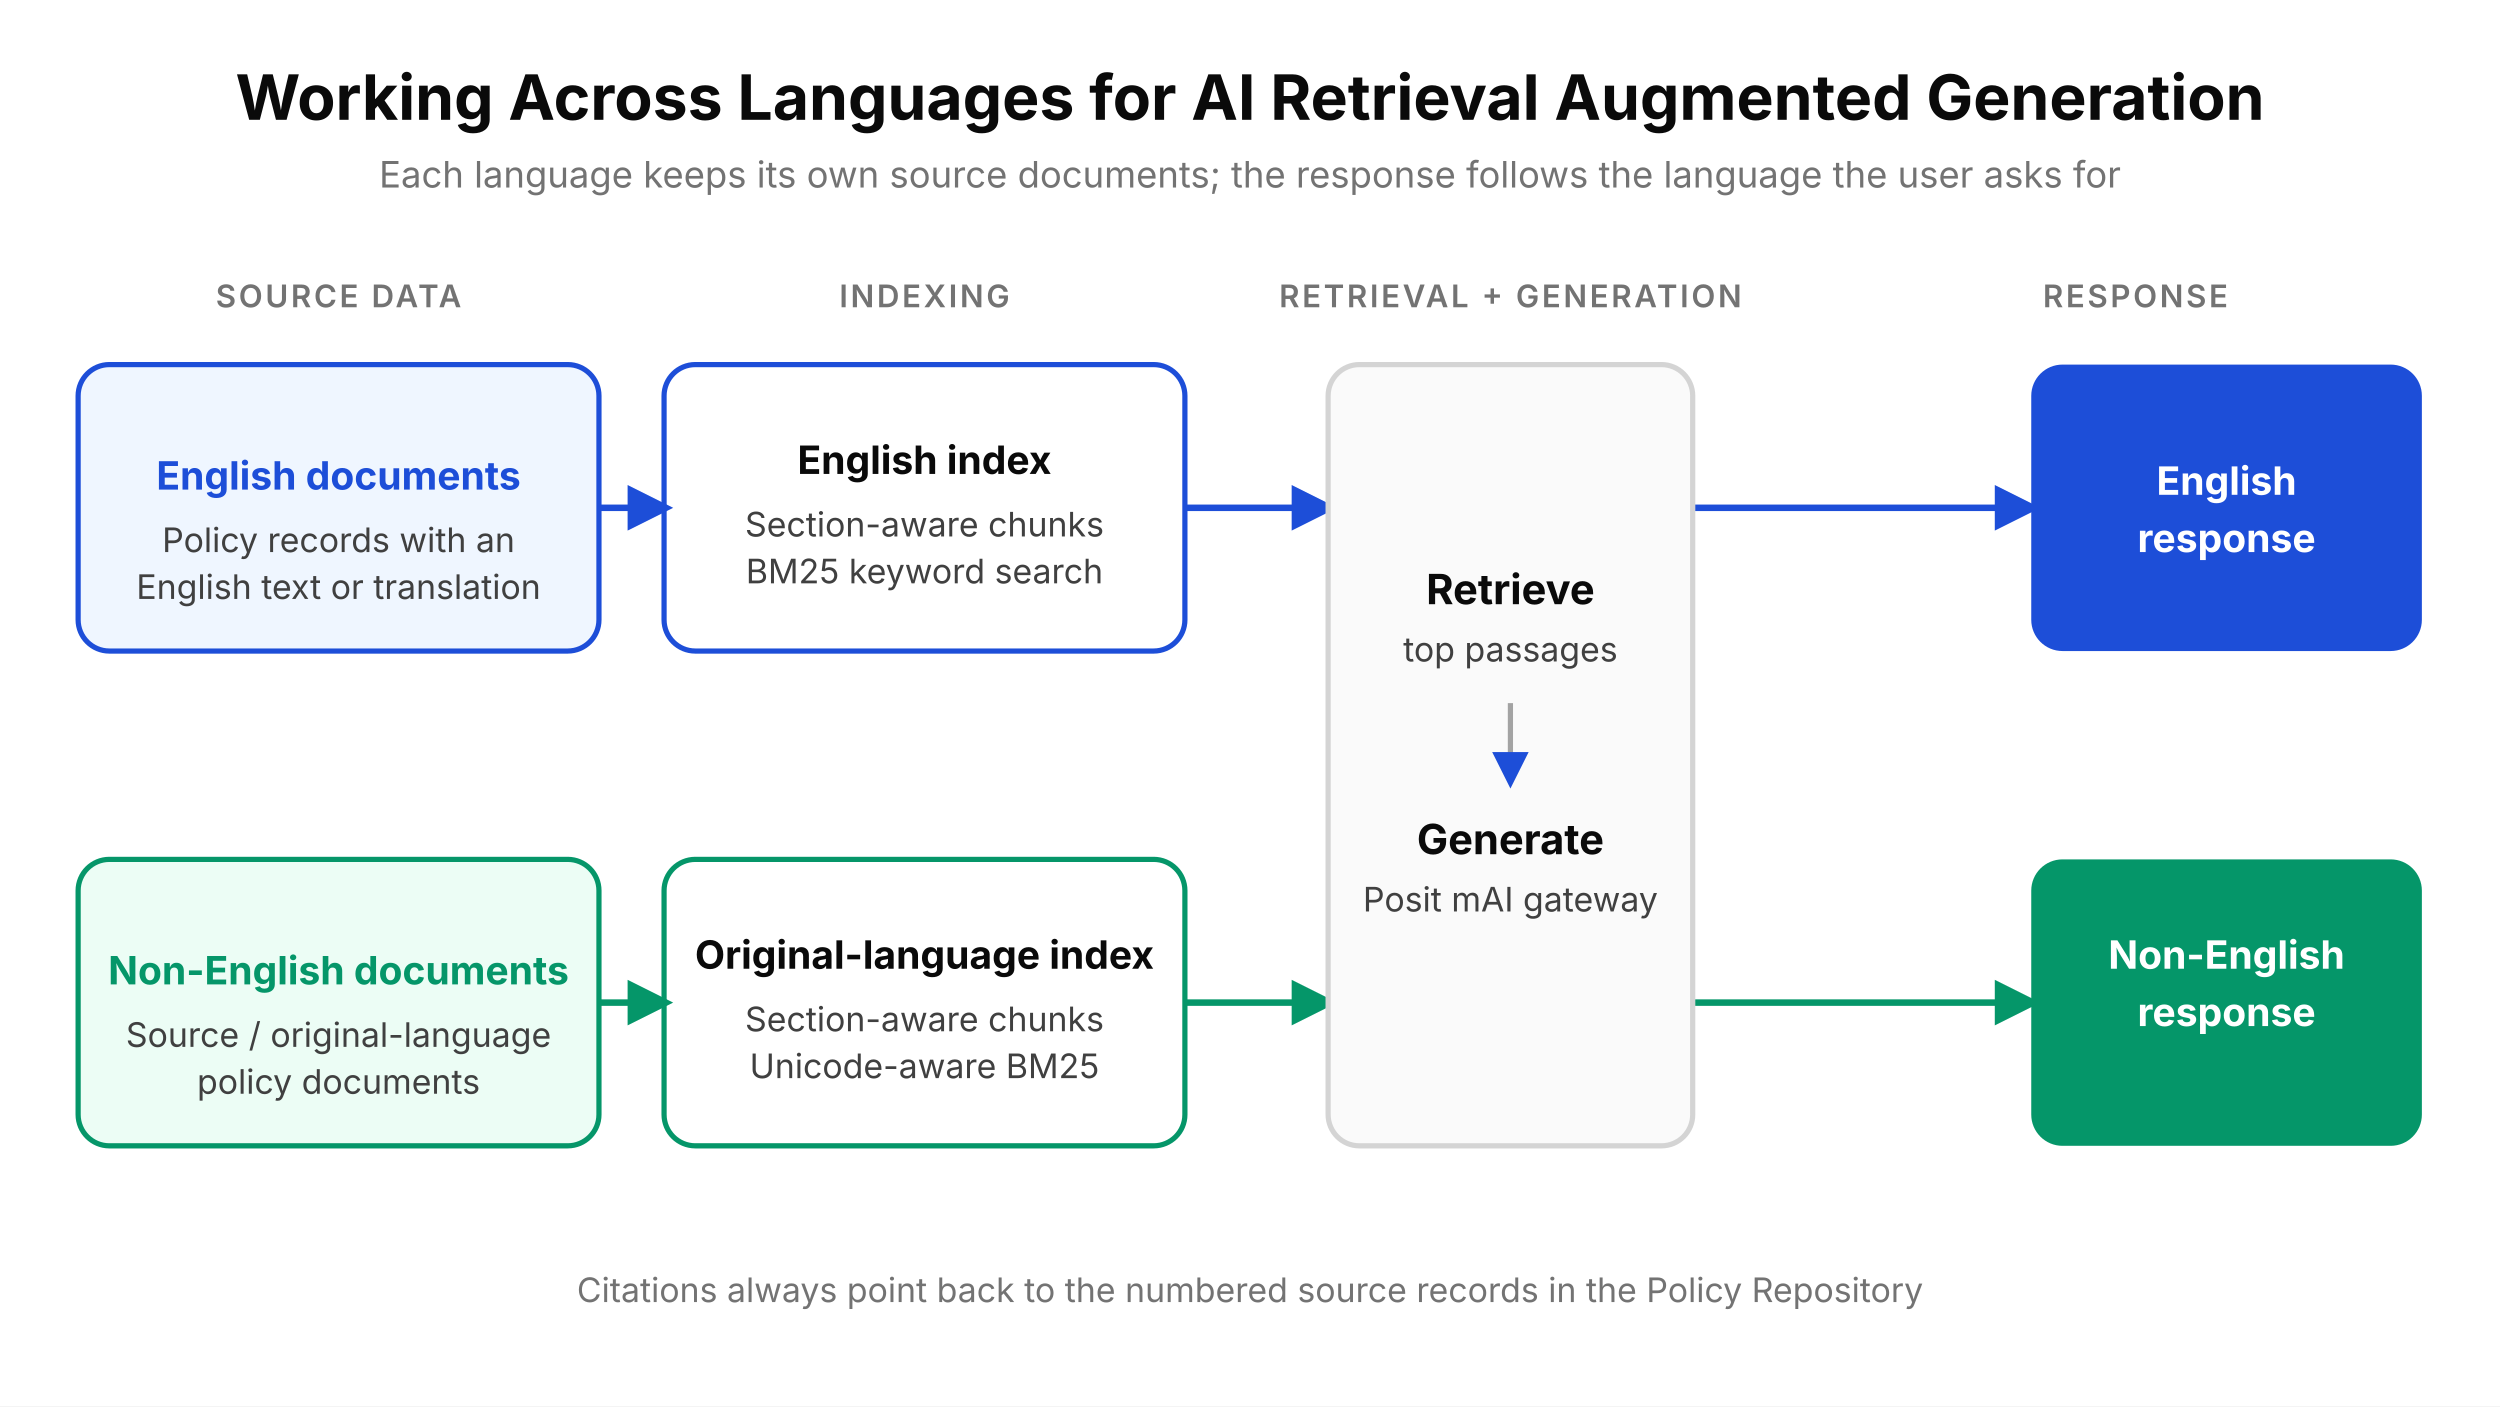
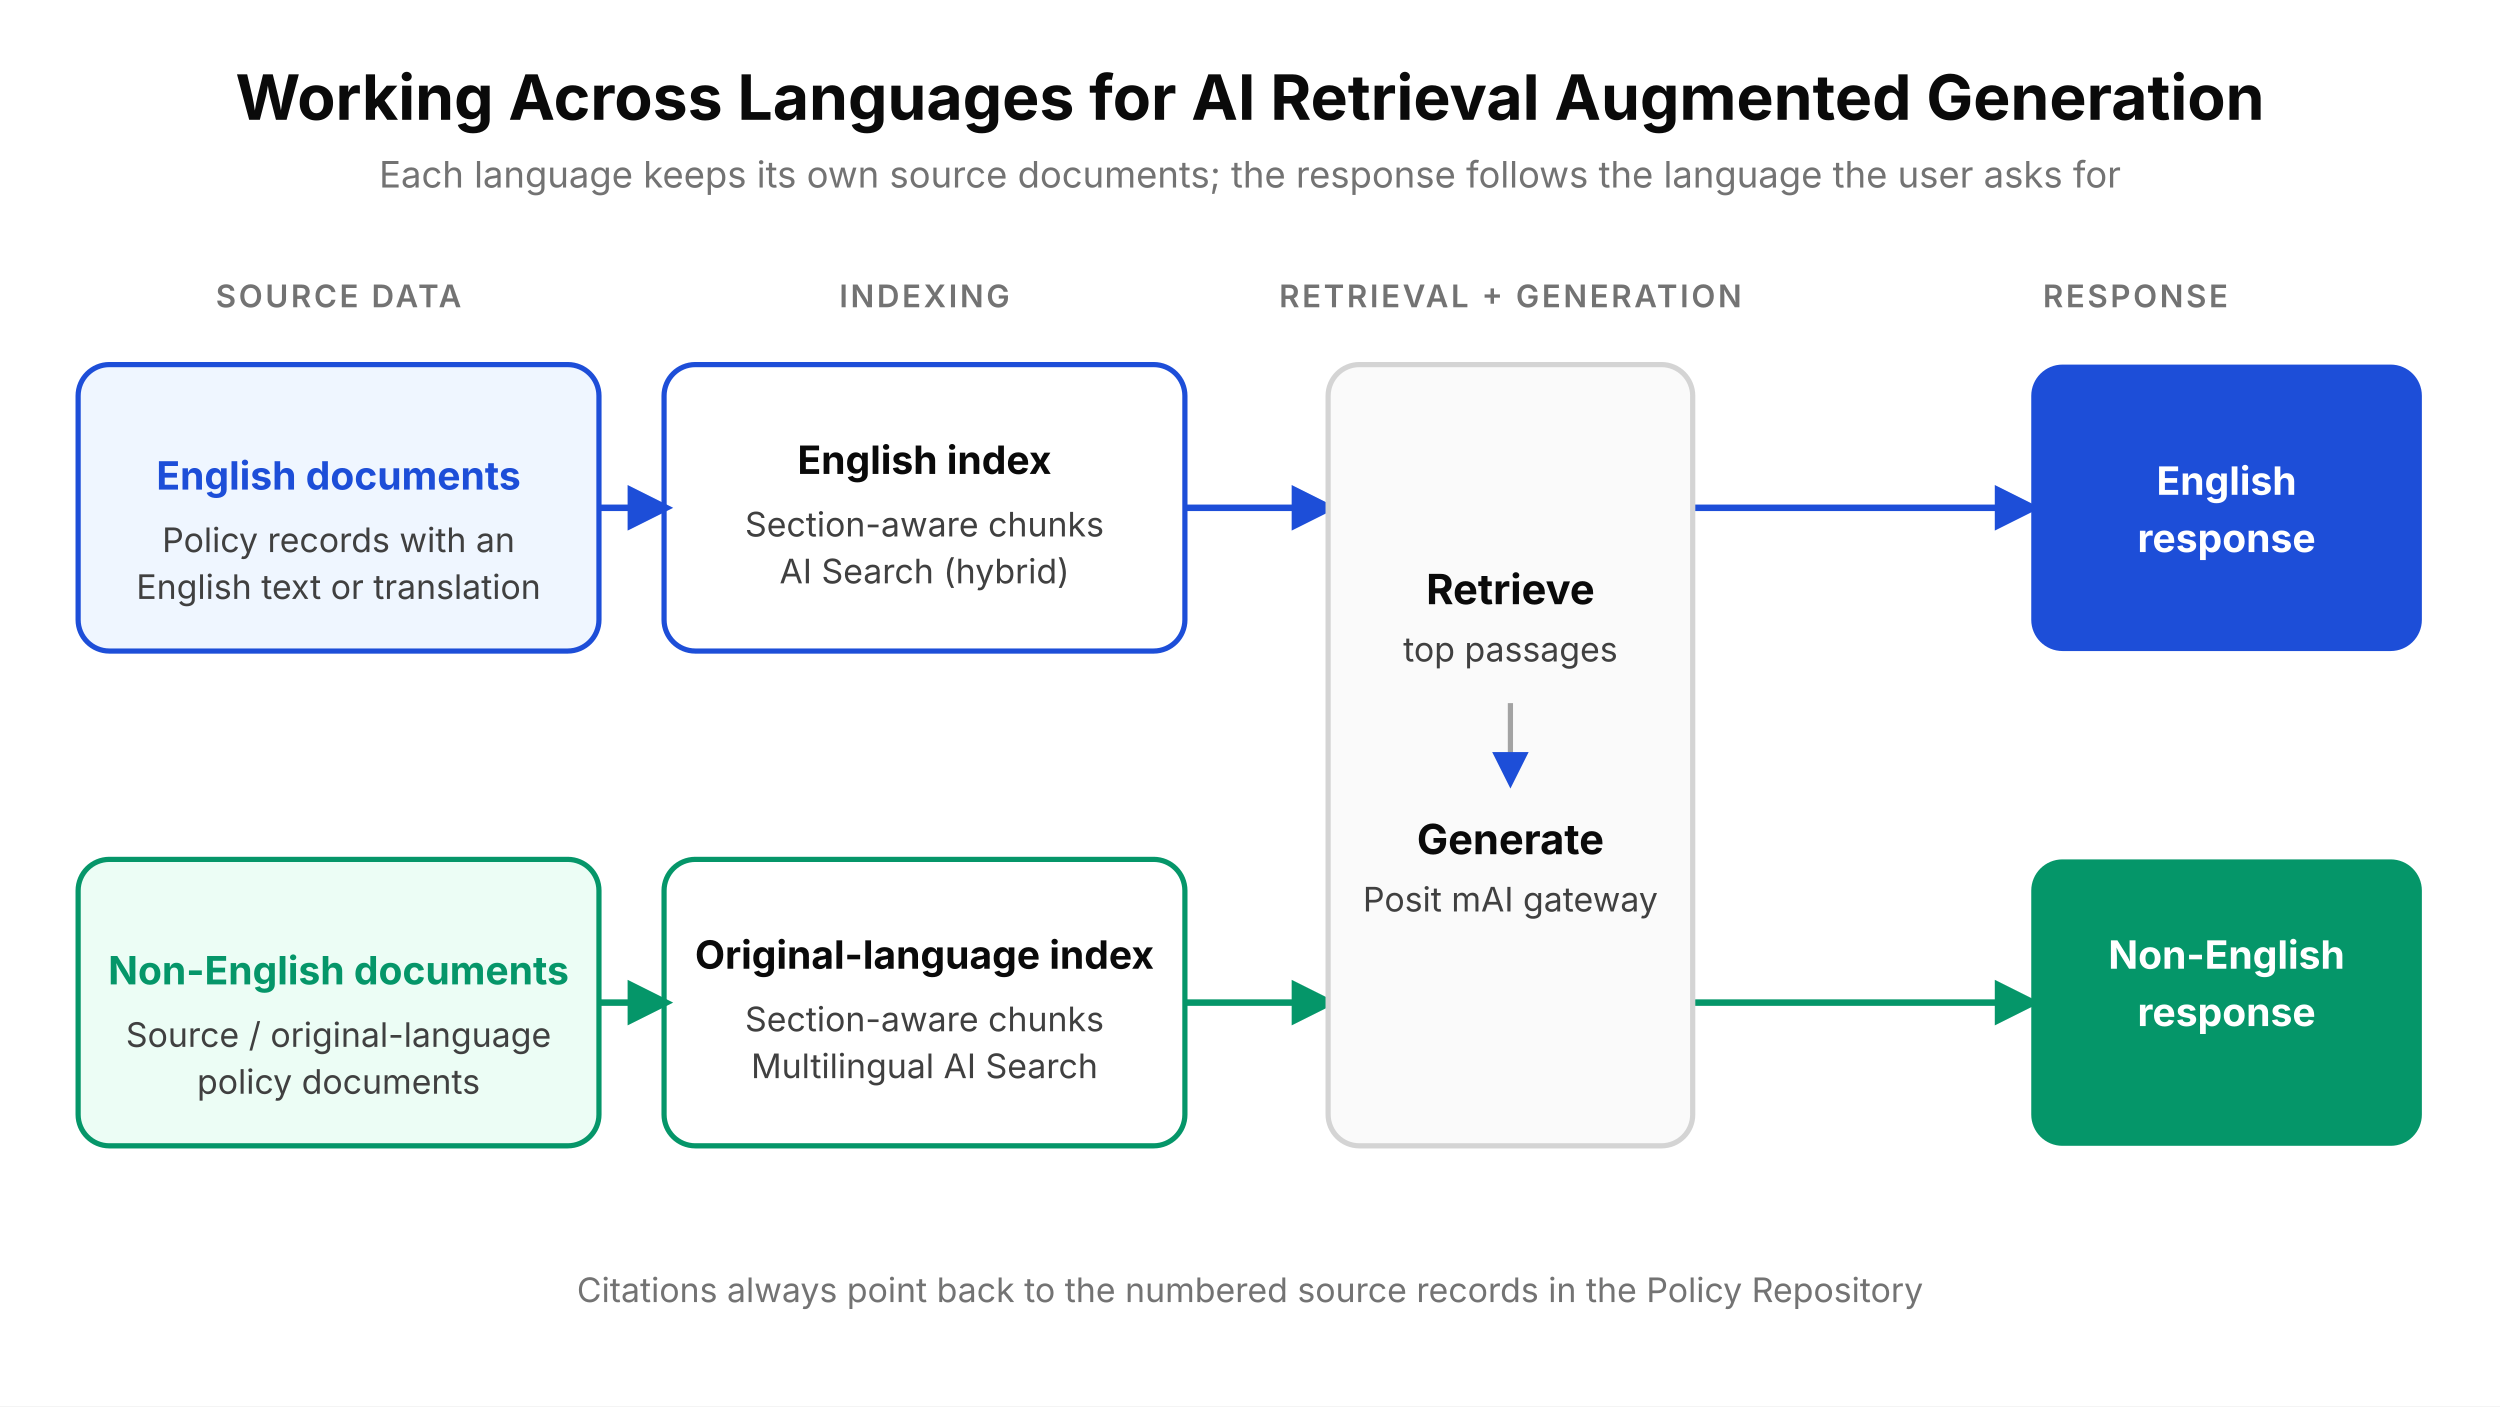
<svg xmlns="http://www.w3.org/2000/svg" viewBox="0 0 960 540" width="960" height="540" role="img" aria-labelledby="t d" font-family="Inter, 'Helvetica Neue', Arial, sans-serif">
  <defs>
    <marker id="arr-b" viewBox="0 0 10 10" refX="8" refY="5" markerWidth="7" markerHeight="7" orient="auto-start-reverse">
      <path d="M0 0 L10 5 L0 10 z" fill="#1d4ed8" />
    </marker>
    <marker id="arr-g" viewBox="0 0 10 10" refX="8" refY="5" markerWidth="7" markerHeight="7" orient="auto-start-reverse">
      <path d="M0 0 L10 5 L0 10 z" fill="#059669" />
    </marker>
  </defs>
  <rect width="960" height="540" fill="#ffffff" />
  <text x="480" y="46" text-anchor="middle" font-size="24" font-weight="700" fill="#0a0a0a">Working Across Languages for AI Retrieval Augmented Generation</text>
  <text x="480" y="72" text-anchor="middle" font-size="14" fill="#737373">Each language keeps its own source documents; the response follows the language the user asks for</text>
  <g font-size="12" font-weight="600" fill="#737373" text-anchor="middle" letter-spacing="1">
    <text x="130" y="118">SOURCE DATA</text>
    <text x="355" y="118">INDEXING</text>
    <text x="580" y="118">RETRIEVAL + GENERATION</text>
    <text x="820" y="118">RESPONSE</text>
  </g>
  <g>
    <rect x="30" y="140" width="200" height="110" rx="12" fill="#eff6ff" stroke="#1d4ed8" stroke-width="2" />
    <text x="130" y="188" text-anchor="middle" font-size="15" font-weight="700" fill="#1d4ed8">English documents</text>
    <text x="130" y="212" text-anchor="middle" font-size="13" fill="#404040">Policy records with an</text>
    <text x="130" y="230" text-anchor="middle" font-size="13" fill="#404040">English text or translation</text>
    <rect x="255" y="140" width="200" height="110" rx="12" fill="#ffffff" stroke="#1d4ed8" stroke-width="2" />
    <text x="355" y="182" text-anchor="middle" font-size="15" font-weight="700" fill="#0a0a0a">English index</text>
    <text x="355" y="206" text-anchor="middle" font-size="13" fill="#404040">Section-aware chunks</text>
-     <text x="355" y="224" text-anchor="middle" font-size="13" fill="#404040">BM25 keyword search</text>
+     <text x="355" y="224" text-anchor="middle" font-size="13" fill="#404040">AI Search (hybrid)</text>
    <rect x="780" y="140" width="150" height="110" rx="12" fill="#1d4ed8" />
    <text x="855" y="190" text-anchor="middle" font-size="15" font-weight="700" fill="#ffffff">English</text>
    <text x="855" y="212" text-anchor="middle" font-size="15" font-weight="700" fill="#ffffff">response</text>
    <path d="M230 195 H255" stroke="#1d4ed8" stroke-width="2.5" marker-end="url(#arr-b)" fill="none" />
    <path d="M455 195 H510" stroke="#1d4ed8" stroke-width="2.5" marker-end="url(#arr-b)" fill="none" />
    <path d="M650 195 H780" stroke="#1d4ed8" stroke-width="2.5" marker-end="url(#arr-b)" fill="none" />
  </g>
  <g>
    <rect x="30" y="330" width="200" height="110" rx="12" fill="#ecfdf5" stroke="#059669" stroke-width="2" />
    <text x="130" y="378" text-anchor="middle" font-size="15" font-weight="700" fill="#059669">Non-English documents</text>
    <text x="130" y="402" text-anchor="middle" font-size="13" fill="#404040">Source / original-language</text>
    <text x="130" y="420" text-anchor="middle" font-size="13" fill="#404040">policy documents</text>
    <rect x="255" y="330" width="200" height="110" rx="12" fill="#ffffff" stroke="#059669" stroke-width="2" />
    <text x="355" y="372" text-anchor="middle" font-size="15" font-weight="700" fill="#0a0a0a">Original-language index</text>
    <text x="355" y="396" text-anchor="middle" font-size="13" fill="#404040">Section-aware chunks</text>
-     <text x="355" y="414" text-anchor="middle" font-size="13" fill="#404040">Unicode-aware BM25</text>
+     <text x="355" y="414" text-anchor="middle" font-size="13" fill="#404040">Multilingual AI Search</text>
    <rect x="780" y="330" width="150" height="110" rx="12" fill="#059669" />
    <text x="855" y="372" text-anchor="middle" font-size="15" font-weight="700" fill="#ffffff">Non-English</text>
    <text x="855" y="394" text-anchor="middle" font-size="15" font-weight="700" fill="#ffffff">response</text>
    <path d="M230 385 H255" stroke="#059669" stroke-width="2.5" marker-end="url(#arr-g)" fill="none" />
    <path d="M455 385 H510" stroke="#059669" stroke-width="2.5" marker-end="url(#arr-g)" fill="none" />
    <path d="M650 385 H780" stroke="#059669" stroke-width="2.5" marker-end="url(#arr-g)" fill="none" />
  </g>
  <rect x="510" y="140" width="140" height="300" rx="12" fill="#fafafa" stroke="#d4d4d4" stroke-width="2" />
  <text x="580" y="232" text-anchor="middle" font-size="16" font-weight="700" fill="#0a0a0a">Retrieve</text>
  <text x="580" y="254" text-anchor="middle" font-size="13" fill="#404040">top passages</text>
  <path d="M580 270 V300" stroke="#a3a3a3" stroke-width="2" marker-end="url(#arr-b)" fill="none" />
  <text x="580" y="328" text-anchor="middle" font-size="16" font-weight="700" fill="#0a0a0a">Generate</text>
  <text x="580" y="350" text-anchor="middle" font-size="13" fill="#404040">Posit mAI gateway</text>
  <text x="480" y="500" text-anchor="middle" font-size="13" fill="#737373">Citations always point back to the numbered source records in the Policy Repository</text>
</svg>
